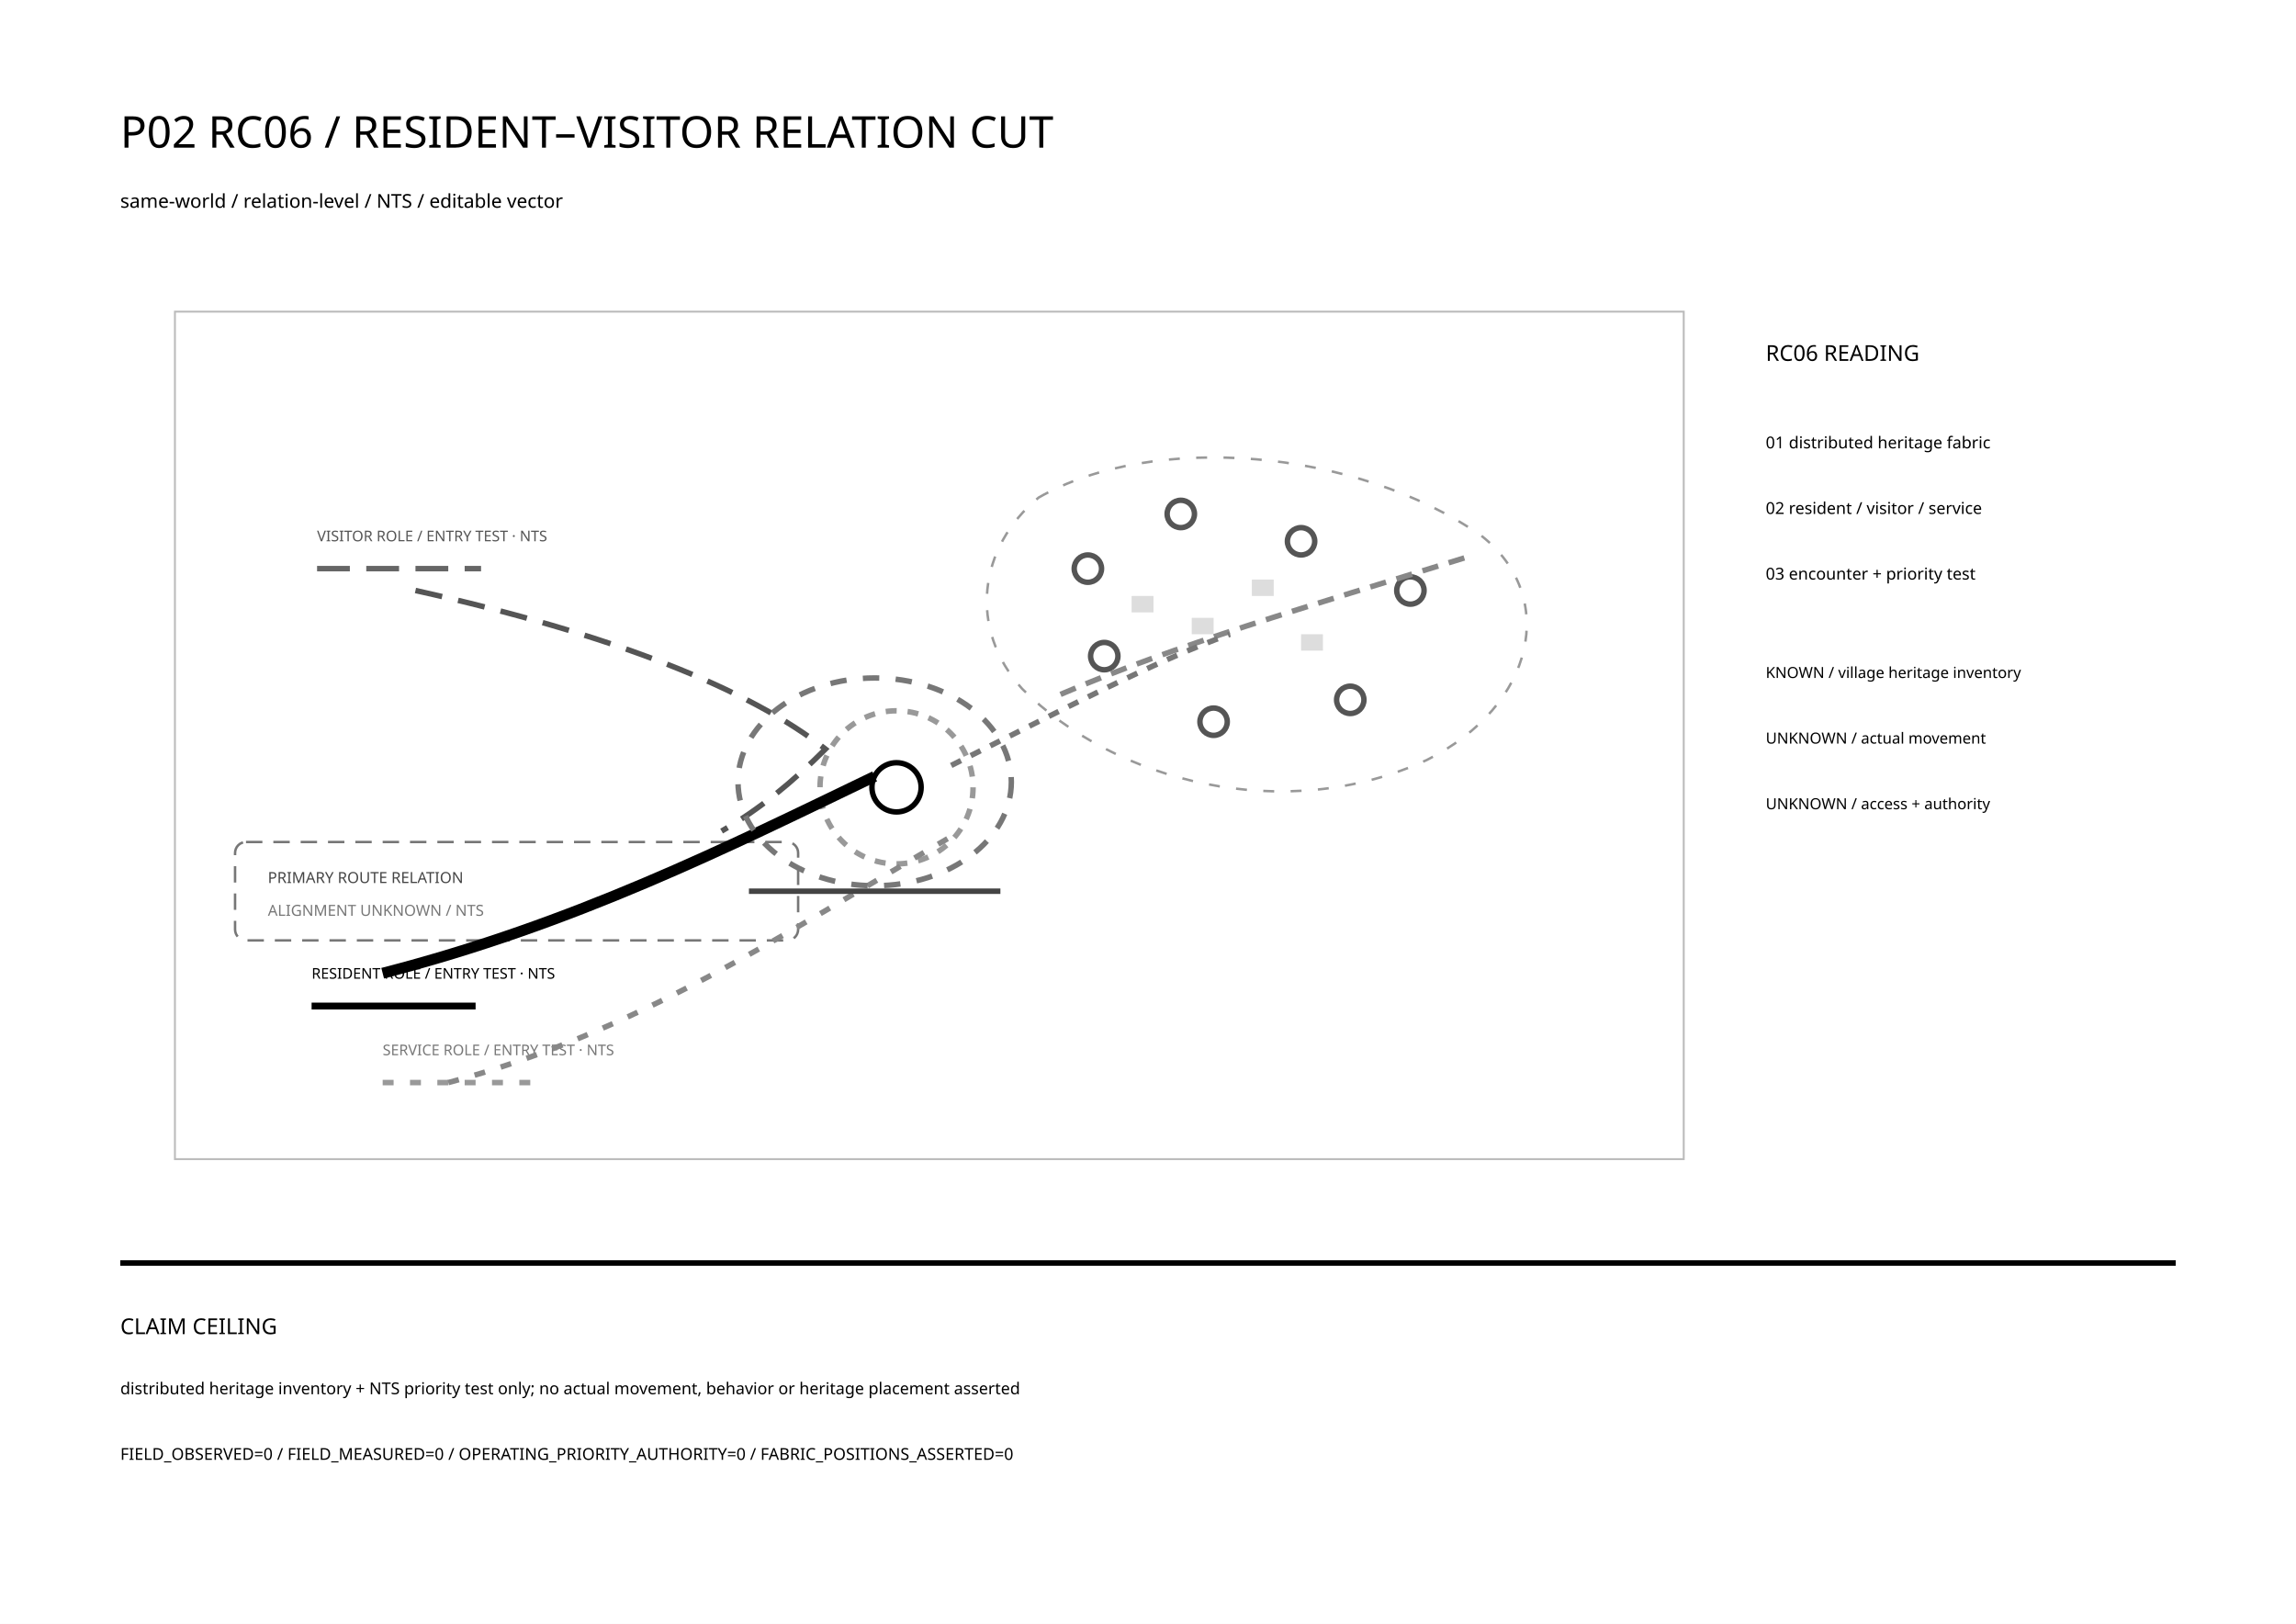
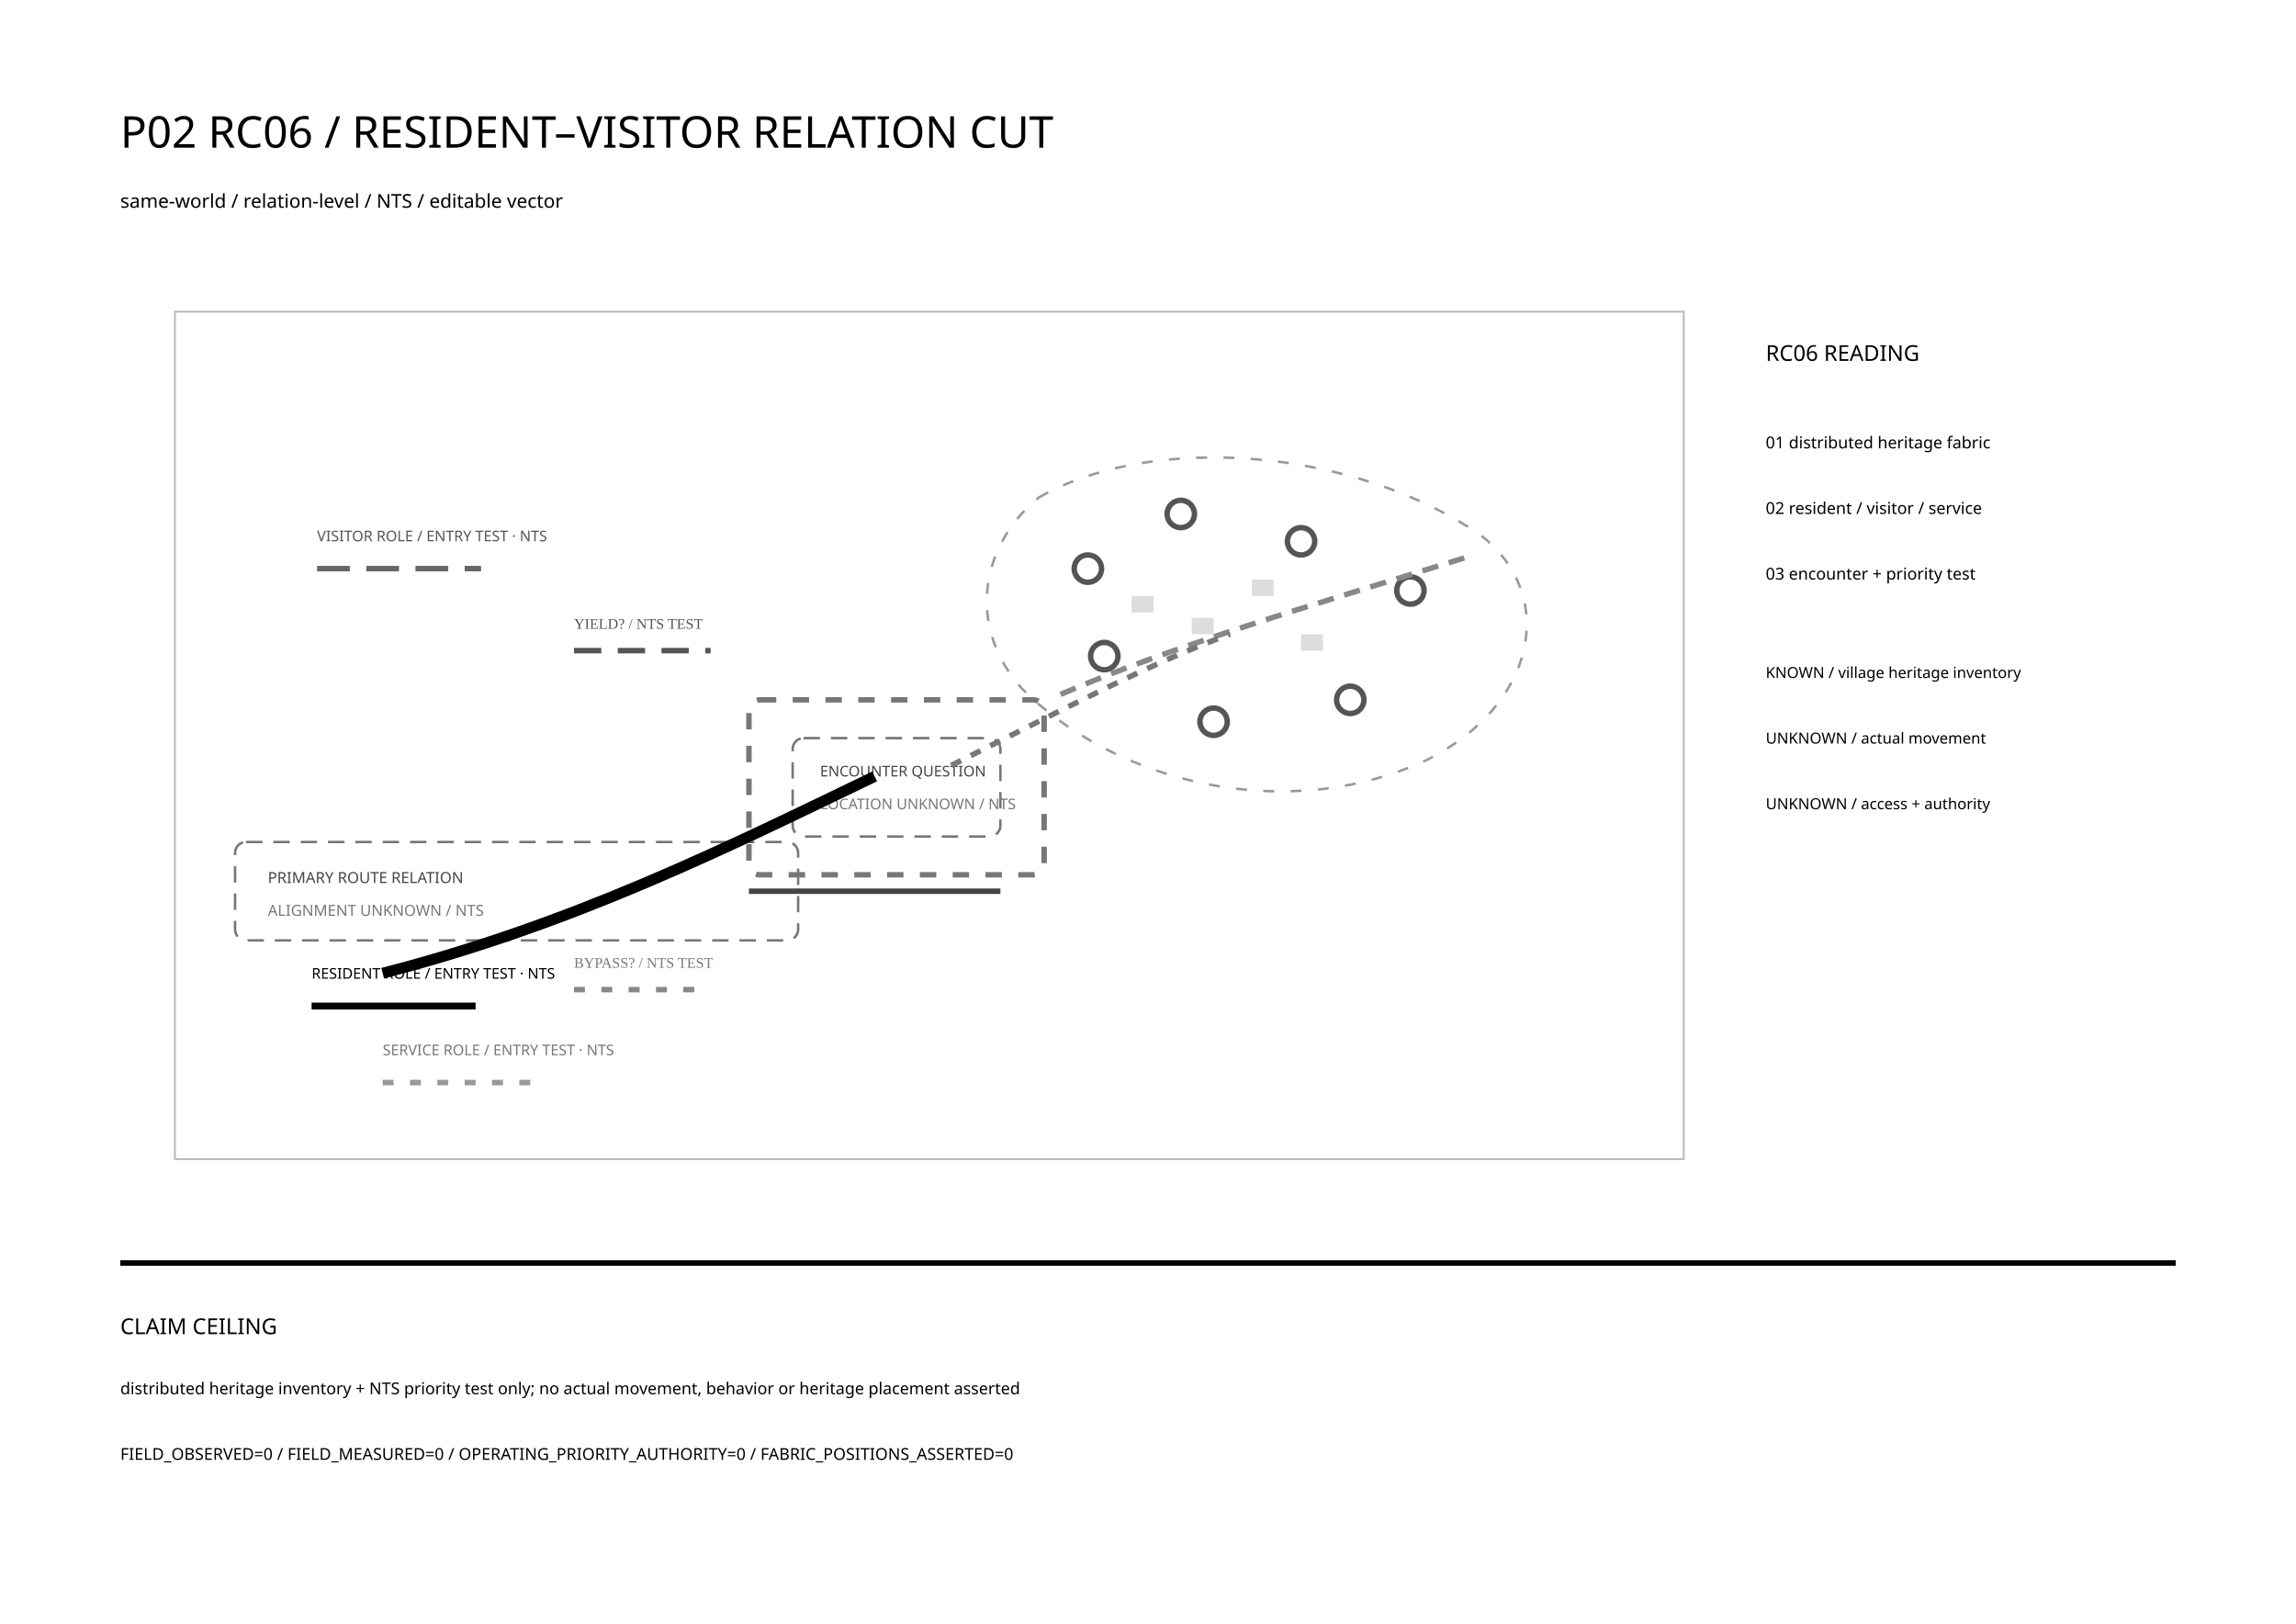
<svg xmlns="http://www.w3.org/2000/svg" width="420mm" height="297mm" viewBox="0 0 420 297">
  <rect width="420" height="297" fill="white" />
  <g id="L00-FRAME" font-family="sans-serif">
    <text x="22" y="27" font-size="8">P02 RC06 / RESIDENT–VISITOR RELATION CUT</text>
    <text x="22" y="38" font-size="3.5">same-world / relation-level / NTS / editable vector</text>
  </g>
  <g id="L08-FIELD">
    <rect x="32" y="57" width="276" height="155" fill="none" stroke="#bbb" stroke-width="0.35" />
  </g>
  <g id="L10-RELATIONS" fill="none">
    <g id="REL-ROUTE-PRIMARY-01-TOPOLOGY-STATE" font-family="sans-serif">
      <rect x="43" y="154" width="103" height="18" rx="2" fill="white" stroke="#777" stroke-width="0.45" stroke-dasharray="3 2" />
      <text x="49" y="161.5" font-size="2.8" fill="#444">PRIMARY ROUTE RELATION</text>
      <text x="49" y="167.5" font-size="2.8" fill="#777">ALIGNMENT UNKNOWN / NTS</text>
    </g>
  </g>
  <g id="L11-HERITAGE-FABRIC">
    <path id="RC06-HERITAGE-FABRIC-EXTENT-NTS" d="M190 91 C211 79 248 82 271 98 C285 109 281 129 261 139 C235 151 204 143 187 126 C177 115 179 100 190 91Z" fill="none" stroke="#999" stroke-width="0.45" stroke-dasharray="2 3" />
    <g id="RC06-PROTECTED-UNITS-NTS" fill="white" stroke="#555">
      <circle cx="199" cy="104" r="2.5" />
      <circle cx="216" cy="94" r="2.5" />
      <circle cx="238" cy="99" r="2.5" />
      <circle cx="258" cy="108" r="2.5" />
      <circle cx="247" cy="128" r="2.5" />
      <circle cx="222" cy="132" r="2.5" />
      <circle cx="202" cy="120" r="2.5" />
    </g>
    <g id="RC06-ANCIENT-RESIDENCE-FABRIC-NTS" fill="#ddd">
      <rect x="207" y="109" width="4" height="3" />
      <rect x="218" y="113" width="4" height="3" />
      <rect x="229" y="106" width="4" height="3" />
      <rect x="238" y="116" width="4" height="3" />
    </g>
    <path id="RC06-LANE-WELL-TREE-FABRIC-NTS" d="M194 127 C215 118 239 111 268 102" fill="none" stroke="#888" stroke-dasharray="3 2" />
  </g>
  <g id="L15-USERS" font-family="sans-serif">
    <g id="RC06-RESIDENT-ROLE-ENTRY-TEST">
      <path d="M57 184 L87 184" fill="none" stroke="black" stroke-width="1.25" />
      <text x="57" y="179" font-size="2.7">RESIDENT ROLE / ENTRY TEST · NTS</text>
    </g>
    <g id="RC06-VISITOR-ROLE-ENTRY-TEST">
      <path d="M58 104 L88 104" fill="none" stroke="#666" stroke-dasharray="6 3" />
      <text x="58" y="99" font-size="2.7" fill="#555">VISITOR ROLE / ENTRY TEST · NTS</text>
    </g>
    <g id="RC06-SERVICE-ROLE-ENTRY-TEST">
      <path d="M70 198 L100 198" fill="none" stroke="#999" stroke-dasharray="2 3" />
      <text x="70" y="193" font-size="2.7" fill="#777">SERVICE ROLE / ENTRY TEST · NTS</text>
    </g>
-     <circle id="RC06-ENCOUNTER-NODE" cx="164" cy="144" r="4.5" fill="white" stroke="black" />
-     <circle id="RC06-ENCOUNTER-UNCERTAINTY" cx="164" cy="144" r="14" fill="none" stroke="#999" stroke-dasharray="2 2" />
+     <g id="RC06-ENCOUNTER-HYPOTHESIS-STATE">
+       <rect x="145" y="135" width="38" height="18" rx="2" fill="white" stroke="#777" stroke-width="0.45" stroke-dasharray="3 2" />
+       <text x="150" y="142" font-size="2.7" fill="#444">ENCOUNTER QUESTION</text>
+       <text x="150" y="148" font-size="2.7" fill="#777">LOCATION UNKNOWN / NTS</text>
+     </g>
    <path id="RC06-HERITAGE-FABRIC-PRIORITY-RELATION" d="M174 140 C194 130 211 121 225 116" fill="none" stroke="#777" stroke-dasharray="2 2" />
  </g>
  <g id="L18-DESIGN-TEST" fill="none">
    <path id="RC06-RESIDENT-INVARIANT" d="M70 178 C105 169 133 155 160 142" stroke="black" stroke-width="2" />
-     <path id="RC06-VISITOR-YIELD-ARC" d="M76 108 C112 116 137 126 151 137 C145 143 139 148 132 152" stroke="#555" stroke-dasharray="5 3" />
-     <path id="RC06-SERVICE-BYPASS-ARC" d="M82 198 C116 189 143 171 174 153" stroke="#888" stroke-dasharray="2 3" />
-     <ellipse id="RC06-ENCOUNTER-TEST-ZONE" cx="160" cy="143" rx="25" ry="19" stroke="#777" stroke-dasharray="3 3" />
+     <g id="RC06-VISITOR-YIELD-HYPOTHESIS">
+       <path d="M105 119 L130 119" stroke="#555" stroke-dasharray="5 3" />
+       <text x="105" y="115" font-size="2.7" fill="#555">YIELD? / NTS TEST</text>
+     </g>
+     <g id="RC06-SERVICE-BYPASS-HYPOTHESIS">
+       <path d="M105 181 L130 181" stroke="#888" stroke-dasharray="2 3" />
+       <text x="105" y="177" font-size="2.7" fill="#777">BYPASS? / NTS TEST</text>
+     </g>
+     <rect id="RC06-ENCOUNTER-TEST-FRAME" x="137" y="128" width="54" height="32" rx="2" stroke="#777" stroke-dasharray="3 3" />
    <path id="RC06-PRIORITY-SEQUENCE" d="M137 163 L183 163" stroke="#444" />
  </g>
  <g id="L30-READING" font-family="sans-serif">
    <text x="323" y="66" font-size="4">RC06 READING</text>
    <text x="323" y="82" font-size="3">01 distributed heritage fabric</text>
    <text x="323" y="94" font-size="3">02 resident / visitor / service</text>
    <text x="323" y="106" font-size="3">03 encounter + priority test</text>
    <text x="323" y="124" font-size="2.8">KNOWN / village heritage inventory</text>
    <text x="323" y="136" font-size="2.8">UNKNOWN / actual movement</text>
    <text x="323" y="148" font-size="2.8">UNKNOWN / access + authority</text>
  </g>
  <g id="L40-CLAIM" font-family="sans-serif">
    <line x1="22" y1="231" x2="398" y2="231" stroke="black" />
    <text x="22" y="244" font-size="4">CLAIM CEILING</text>
    <text x="22" y="255" font-size="3">distributed heritage inventory + NTS priority test only; no actual movement, behavior or heritage placement asserted</text>
    <text x="22" y="267" font-size="3">FIELD_OBSERVED=0 / FIELD_MEASURED=0 / OPERATING_PRIORITY_AUTHORITY=0 / FABRIC_POSITIONS_ASSERTED=0</text>
  </g>
</svg>
